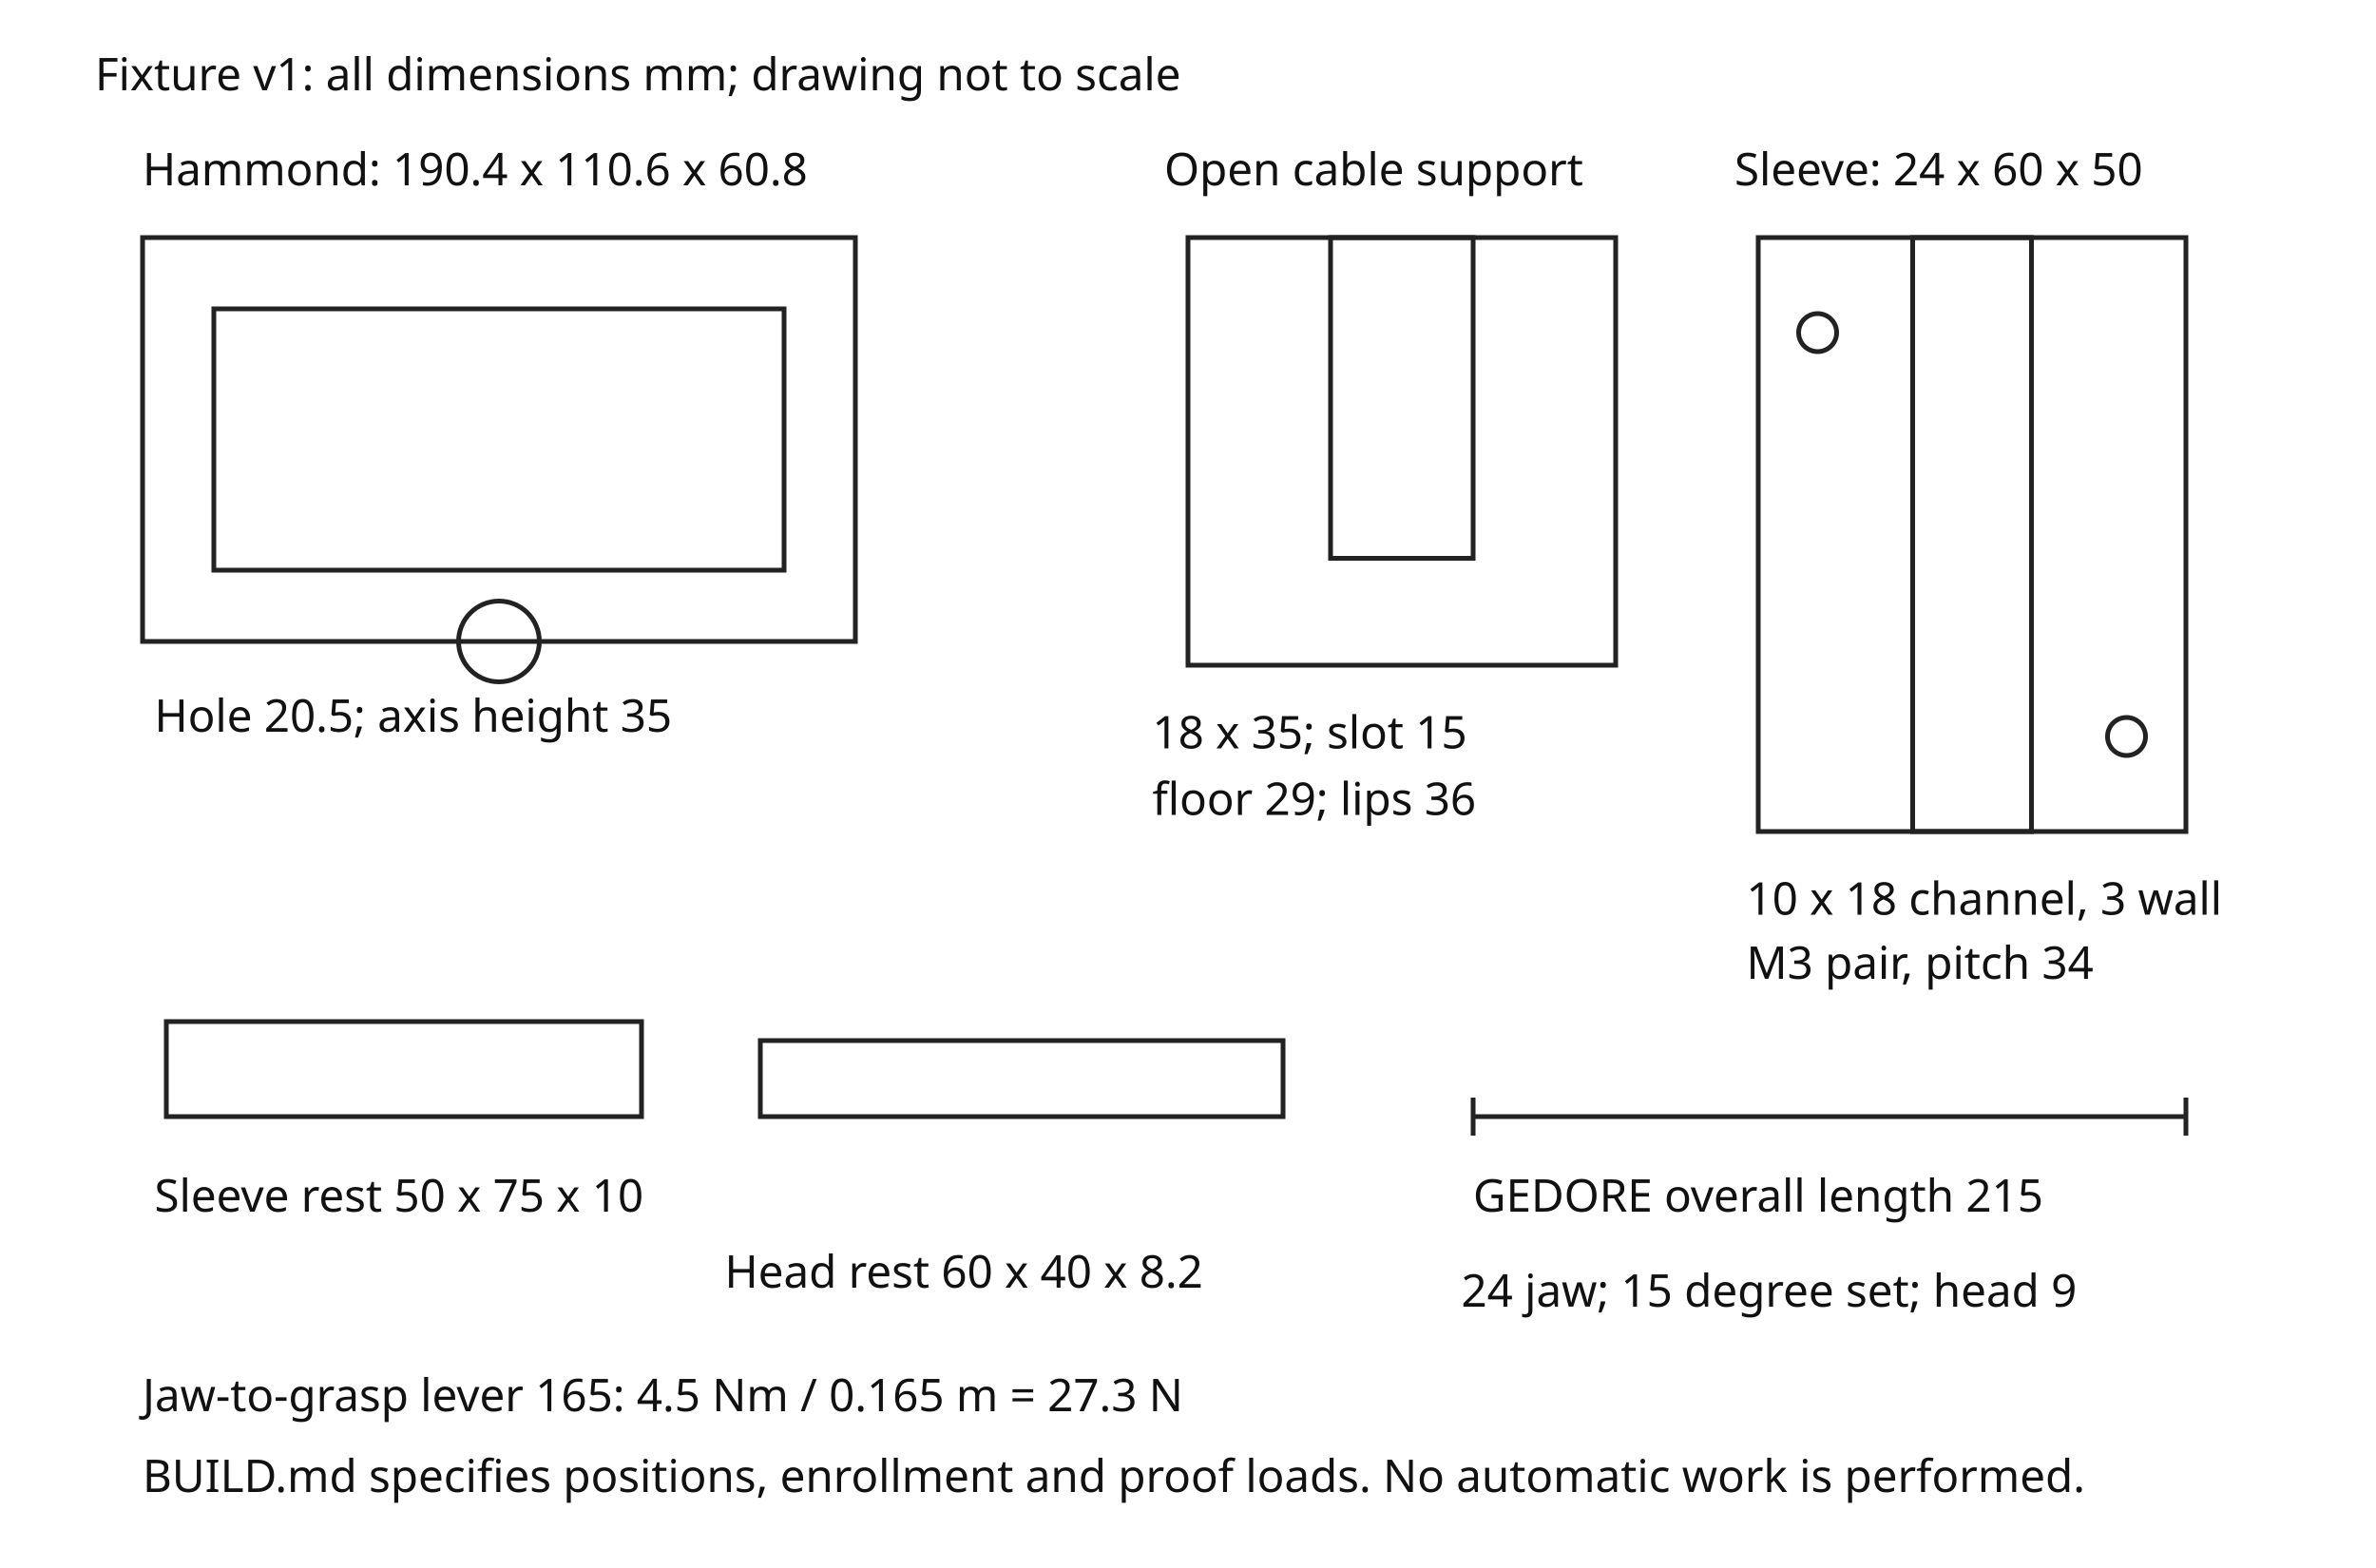
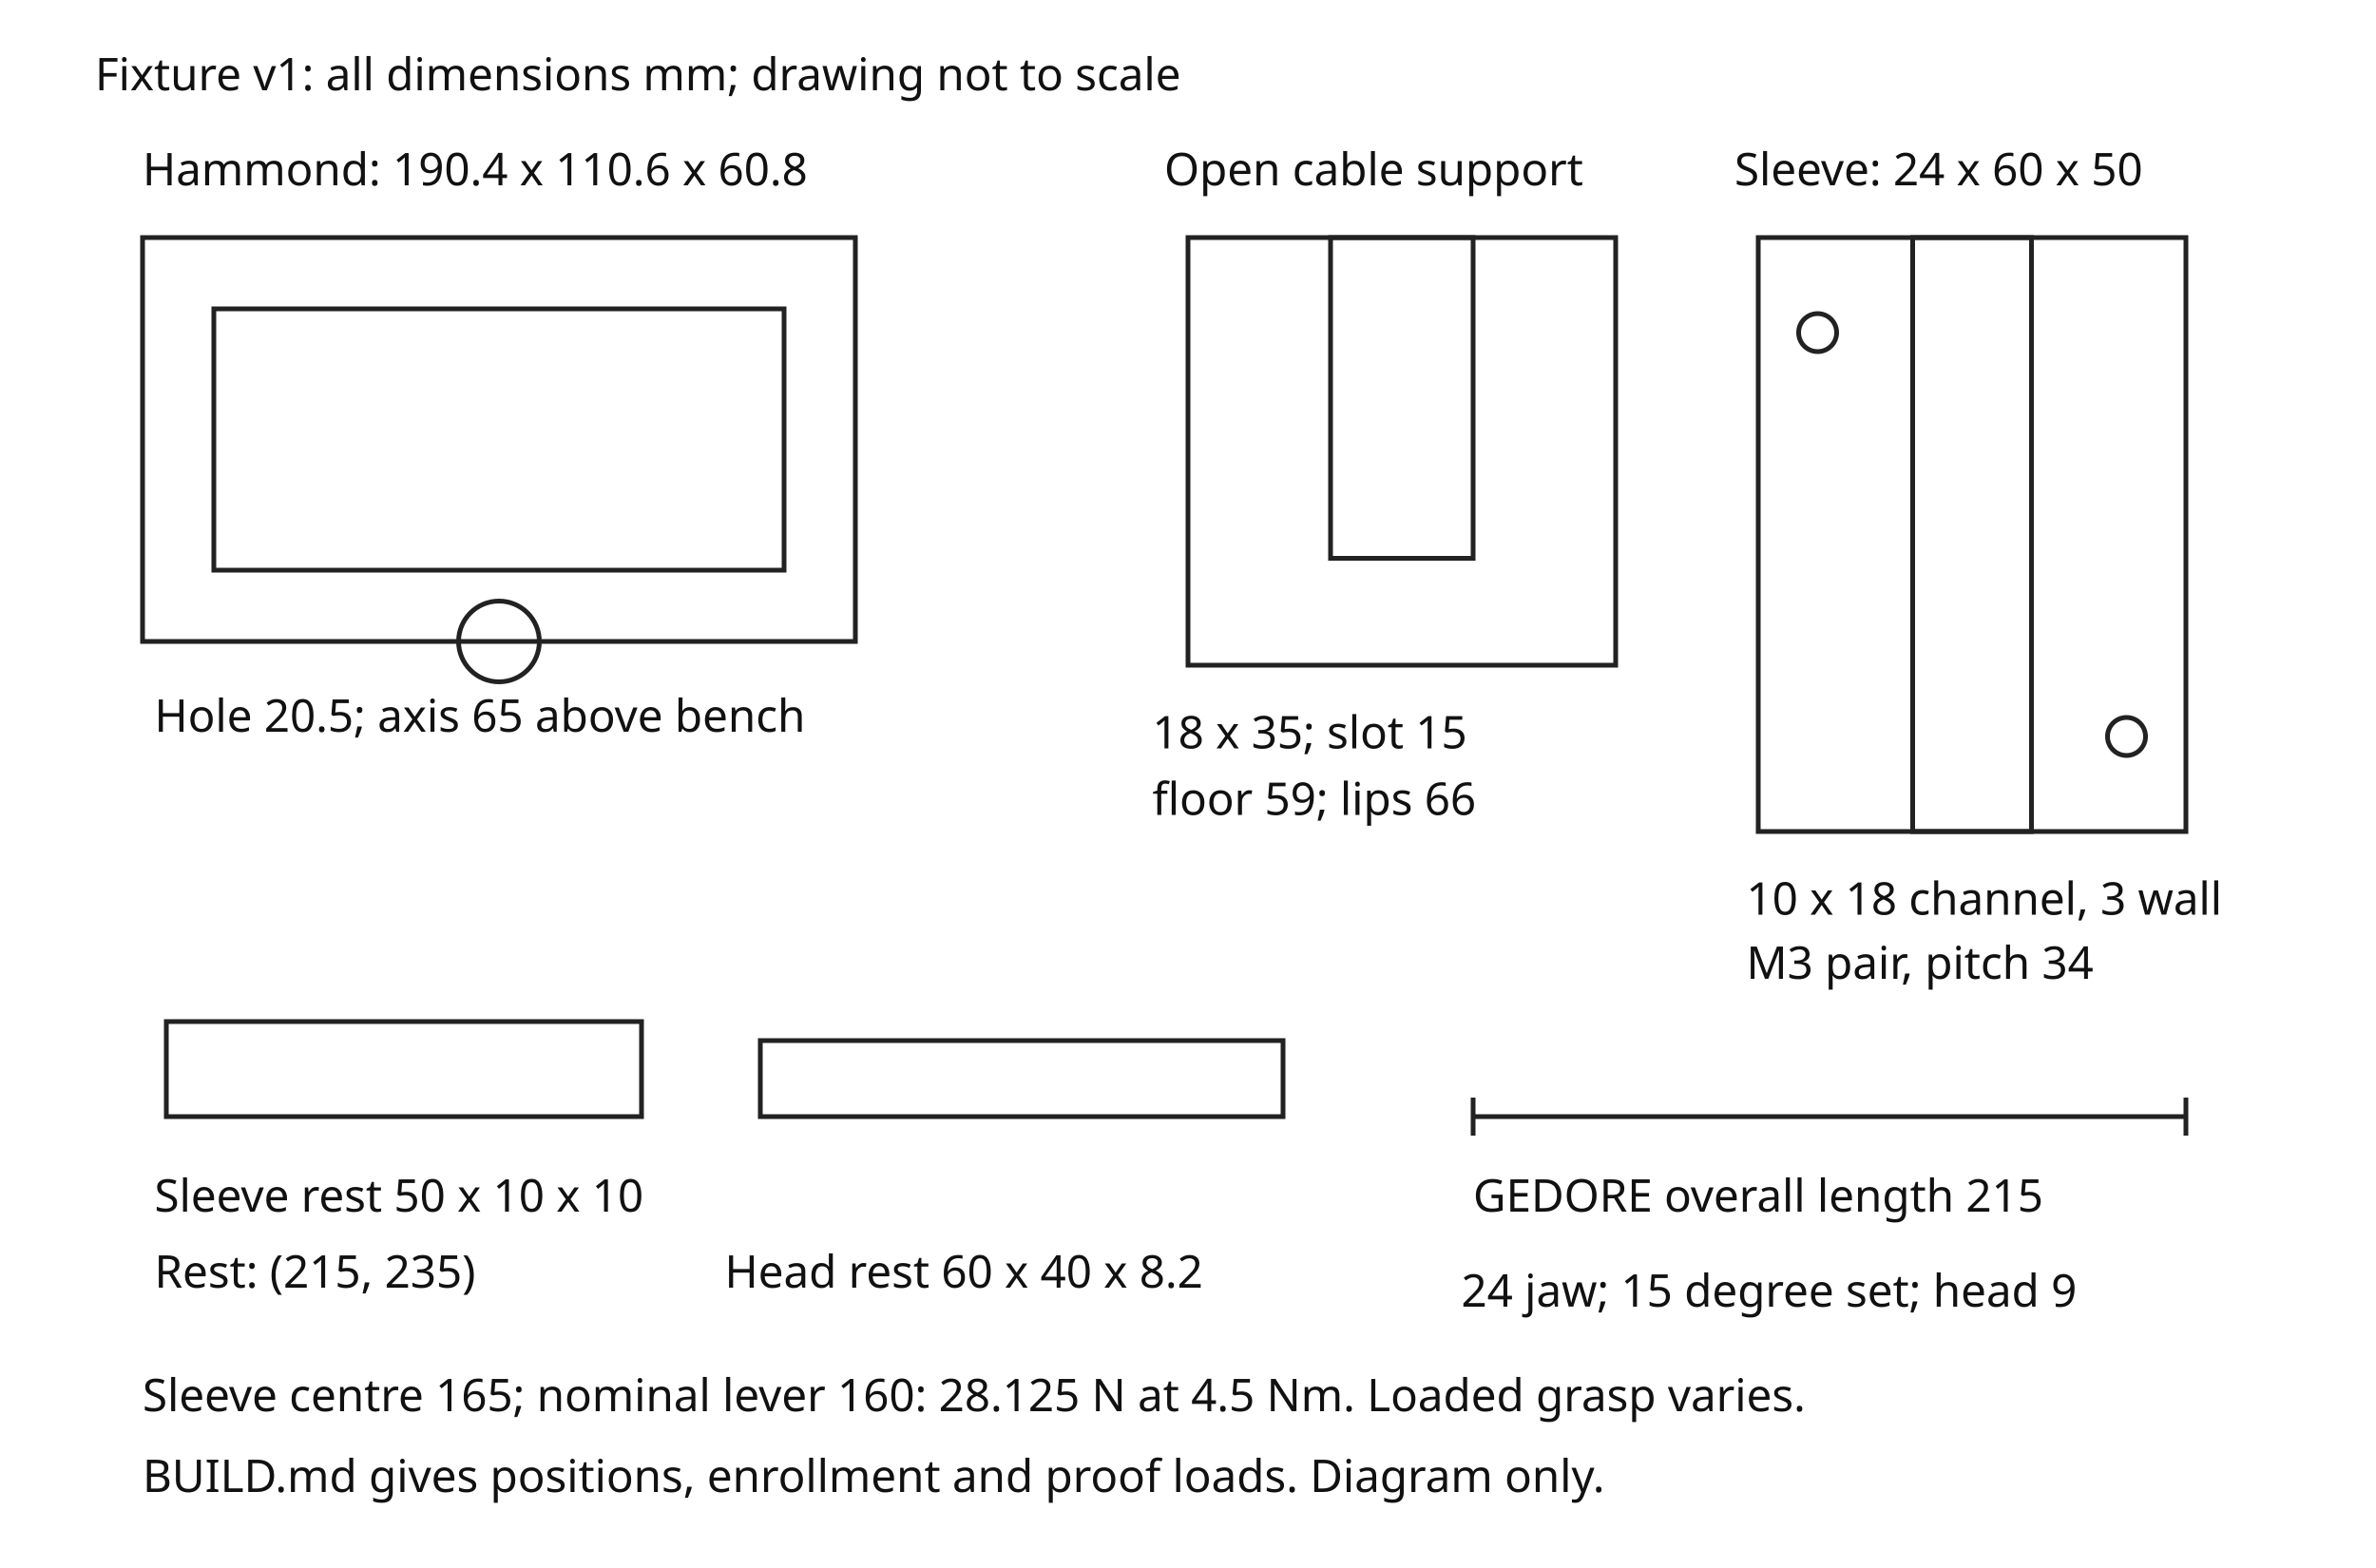
<svg xmlns="http://www.w3.org/2000/svg" width="1000" height="660" viewBox="0 0 1000 660">
  <rect width="1000" height="660" fill="white" />
  <g fill="none" stroke="#222" stroke-width="2">
    <rect x="60" y="100" width="300" height="170" />
    <rect x="90" y="130" width="240" height="110" />
    <circle cx="210" cy="270" r="17" />
    <rect x="500" y="100" width="180" height="180" />
    <rect x="560" y="100" width="60" height="135" />
    <rect x="740" y="100" width="180" height="250" />
    <rect x="805" y="100" width="50" height="250" />
    <circle cx="765" cy="140" r="8" />
    <circle cx="895" cy="310" r="8" />
    <rect x="70" y="430" width="200" height="40" />
    <rect x="320" y="438" width="220" height="32" />
    <path d="M620 470 L920 470 M620 462 L620 478 M920 462 L920 478" />
  </g>
  <g font-family="sans-serif" font-size="19" fill="#111">
    <text x="40" y="38">Fixture v1: all dimensions mm; drawing not to scale</text>
    <text x="60" y="78">Hammond: 190.4 x 110.6 x 60.8</text>
-     <text x="65" y="308">Hole 20.5; axis height 35</text>
+     <text x="65" y="308">Hole 20.5; axis 65 above bench</text>
    <text x="490" y="78">Open cable support</text>
    <text x="485" y="315">18 x 35; slot 15</text>
-     <text x="485" y="343">floor 29; lips 36</text>
+     <text x="485" y="343">floor 59; lips 66</text>
    <text x="730" y="78">Sleeve: 24 x 60 x 50</text>
    <text x="735" y="385">10 x 18 channel, 3 wall</text>
    <text x="735" y="412">M3 pair, pitch 34</text>
-     <text x="65" y="510">Sleeve rest 50 x 75 x 10</text>
+     <text x="65" y="510">Sleeve rest 50 x 10 x 10</text>
+     <text x="65" y="542">Rest: (215, 235)</text>
    <text x="305" y="542">Head rest 60 x 40 x 8.2</text>
    <text x="620" y="510">GEDORE overall length 215</text>
    <text x="615" y="550">24 jaw; 15 degree set; head 9</text>
-     <text x="60" y="594">Jaw-to-grasp lever 165: 4.5 Nm / 0.165 m = 27.3 N</text>
-     <text x="60" y="628">BUILD.md specifies positions, enrollment and proof loads. No automatic work is performed.</text>
+     <text x="60" y="594">Sleeve centre 165; nominal lever 160: 28.125 N at 4.5 Nm. Loaded grasp varies.</text>
+     <text x="60" y="628">BUILD.md gives positions, enrollment and proof loads. Diagram only.</text>
  </g>
</svg>
